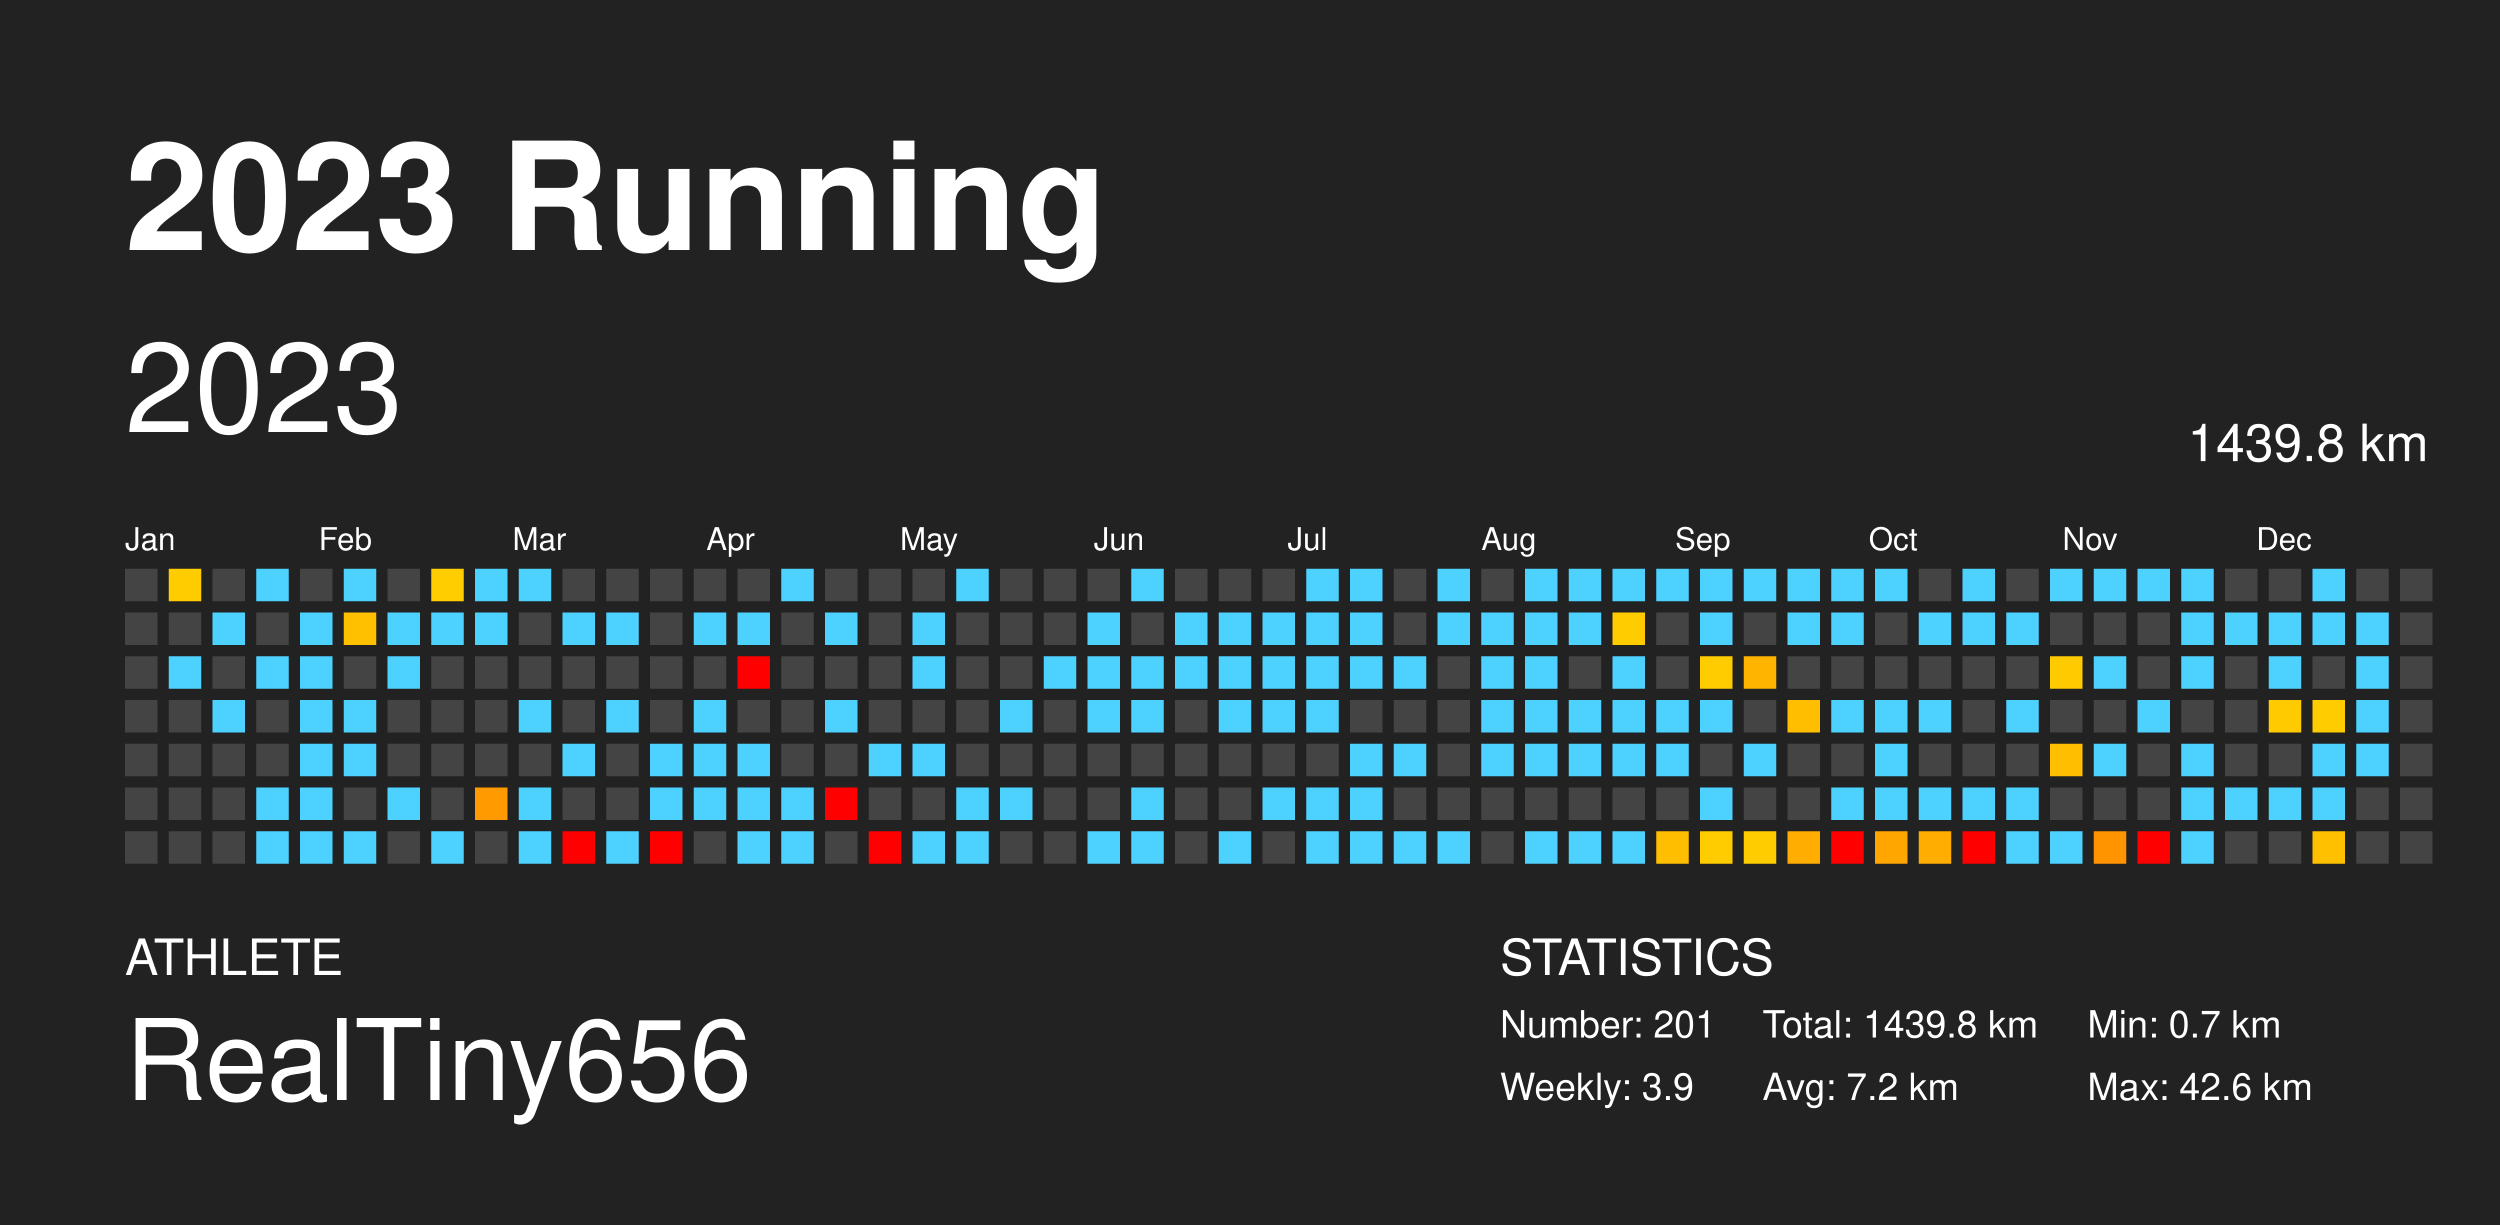
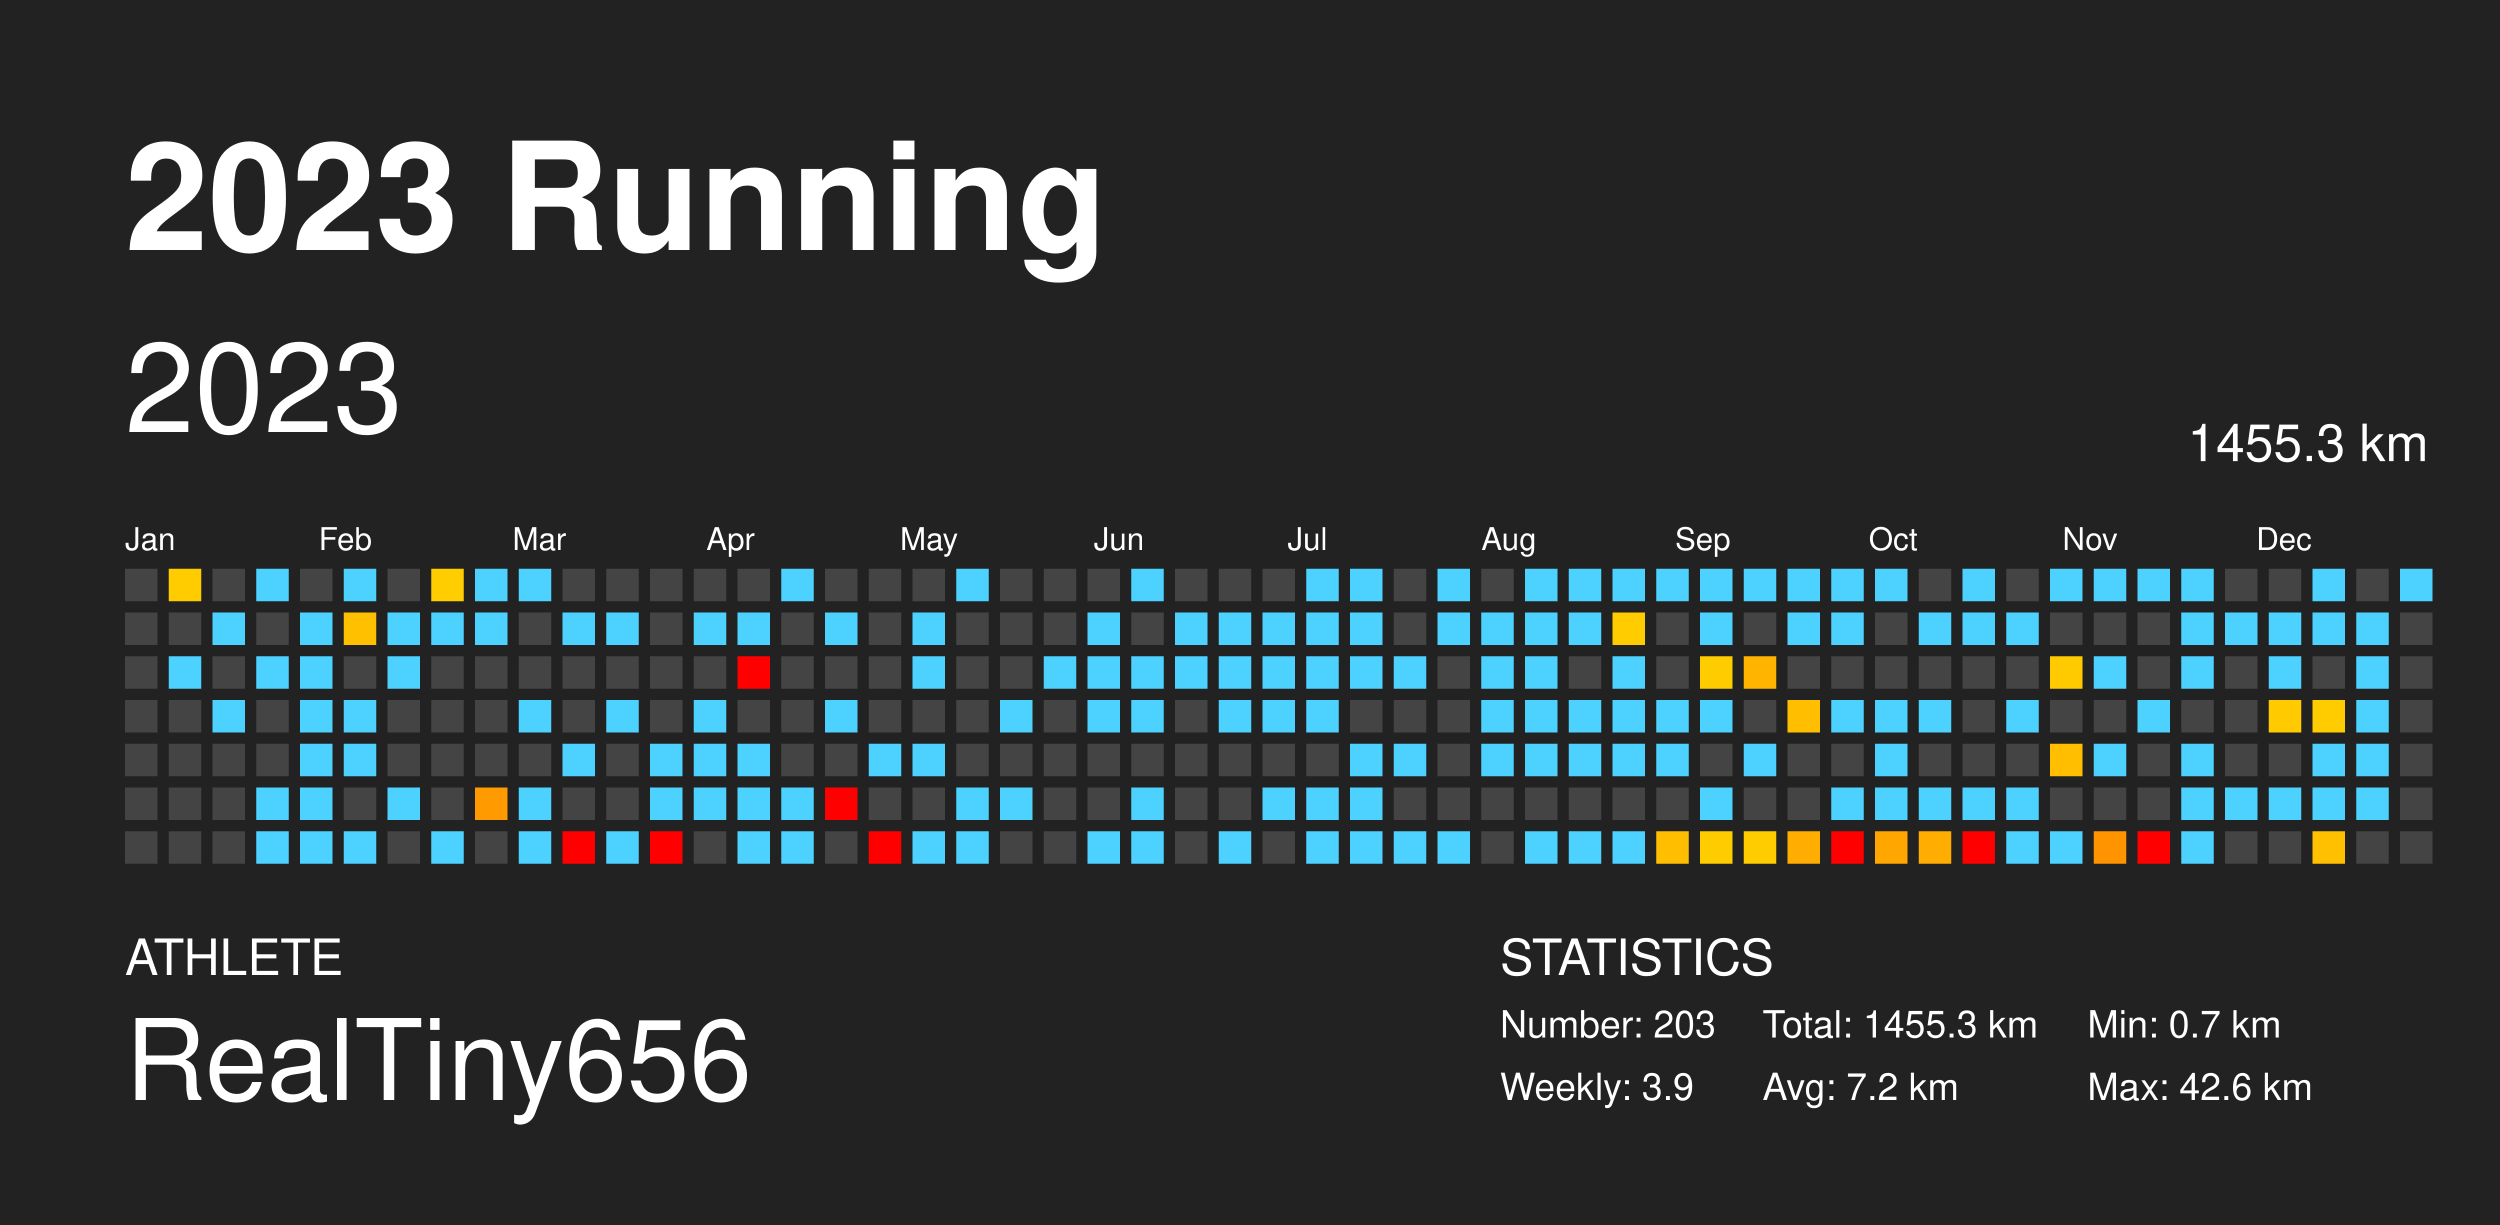
<svg xmlns="http://www.w3.org/2000/svg" baseProfile="full" height="98mm" version="1.1" viewBox="0,0,200,98" width="200mm">
  <defs />
  <rect fill="#222222" height="98" width="200" x="0" y="0" />
  <text fill="#FFFFFF" style="font-size:12px; font-family: system-ui, &quot;Helvetica Neue&quot;, Helvetica, Arial, &quot;PingFang SC&quot;, &quot;Hiragino Sans GB&quot;, &quot;Heiti SC&quot;, &quot;Microsoft YaHei&quot;, &quot;WenQuanYi Micro Hei&quot;, sans-serif;; font-weight:bold;" x="10" y="20">2023 Running</text>
  <text fill="#FFFFFF" style="font-size:4px; font-family: system-ui, &quot;Helvetica Neue&quot;, Helvetica, Arial, &quot;PingFang SC&quot;, &quot;Hiragino Sans GB&quot;, &quot;Heiti SC&quot;, &quot;Microsoft YaHei&quot;, &quot;WenQuanYi Micro Hei&quot;, sans-serif;" x="10" y="78">ATHLETE</text>
  <text fill="#FFFFFF" style="font-size:9px; font-family: system-ui, &quot;Helvetica Neue&quot;, Helvetica, Arial, &quot;PingFang SC&quot;, &quot;Hiragino Sans GB&quot;, &quot;Heiti SC&quot;, &quot;Microsoft YaHei&quot;, &quot;WenQuanYi Micro Hei&quot;, sans-serif;" x="10" y="88">RealTiny656</text>
  <text fill="#FFFFFF" style="font-size:4px; font-family: system-ui, &quot;Helvetica Neue&quot;, Helvetica, Arial, &quot;PingFang SC&quot;, &quot;Hiragino Sans GB&quot;, &quot;Heiti SC&quot;, &quot;Microsoft YaHei&quot;, &quot;WenQuanYi Micro Hei&quot;, sans-serif;" x="120" y="78">STATISTICS</text>
-   <text fill="#FFFFFF" style="font-size:3px; font-family: system-ui, &quot;Helvetica Neue&quot;, Helvetica, Arial, &quot;PingFang SC&quot;, &quot;Hiragino Sans GB&quot;, &quot;Heiti SC&quot;, &quot;Microsoft YaHei&quot;, &quot;WenQuanYi Micro Hei&quot;, sans-serif;" x="120" y="83">Number: 201</text>
+   <text fill="#FFFFFF" style="font-size:3px; font-family: system-ui, &quot;Helvetica Neue&quot;, Helvetica, Arial, &quot;PingFang SC&quot;, &quot;Hiragino Sans GB&quot;, &quot;Heiti SC&quot;, &quot;Microsoft YaHei&quot;, &quot;WenQuanYi Micro Hei&quot;, sans-serif;" x="120" y="83">Number: 203</text>
  <text fill="#FFFFFF" style="font-size:3px; font-family: system-ui, &quot;Helvetica Neue&quot;, Helvetica, Arial, &quot;PingFang SC&quot;, &quot;Hiragino Sans GB&quot;, &quot;Heiti SC&quot;, &quot;Microsoft YaHei&quot;, &quot;WenQuanYi Micro Hei&quot;, sans-serif;" x="120" y="88">Weekly: 3.9</text>
-   <text fill="#FFFFFF" style="font-size:3px; font-family: system-ui, &quot;Helvetica Neue&quot;, Helvetica, Arial, &quot;PingFang SC&quot;, &quot;Hiragino Sans GB&quot;, &quot;Heiti SC&quot;, &quot;Microsoft YaHei&quot;, &quot;WenQuanYi Micro Hei&quot;, sans-serif;" x="141" y="83">Total: 1439.8 km</text>
+   <text fill="#FFFFFF" style="font-size:3px; font-family: system-ui, &quot;Helvetica Neue&quot;, Helvetica, Arial, &quot;PingFang SC&quot;, &quot;Hiragino Sans GB&quot;, &quot;Heiti SC&quot;, &quot;Microsoft YaHei&quot;, &quot;WenQuanYi Micro Hei&quot;, sans-serif;" x="141" y="83">Total: 1455.3 km</text>
  <text fill="#FFFFFF" style="font-size:3px; font-family: system-ui, &quot;Helvetica Neue&quot;, Helvetica, Arial, &quot;PingFang SC&quot;, &quot;Hiragino Sans GB&quot;, &quot;Heiti SC&quot;, &quot;Microsoft YaHei&quot;, &quot;WenQuanYi Micro Hei&quot;, sans-serif;" x="141" y="88">Avg: 7.2 km</text>
  <text fill="#FFFFFF" style="font-size:3px; font-family: system-ui, &quot;Helvetica Neue&quot;, Helvetica, Arial, &quot;PingFang SC&quot;, &quot;Hiragino Sans GB&quot;, &quot;Heiti SC&quot;, &quot;Microsoft YaHei&quot;, &quot;WenQuanYi Micro Hei&quot;, sans-serif;" x="167" y="83">Min: 0.7 km</text>
  <text fill="#FFFFFF" style="font-size:3px; font-family: system-ui, &quot;Helvetica Neue&quot;, Helvetica, Arial, &quot;PingFang SC&quot;, &quot;Hiragino Sans GB&quot;, &quot;Heiti SC&quot;, &quot;Microsoft YaHei&quot;, &quot;WenQuanYi Micro Hei&quot;, sans-serif;" x="167" y="88">Max: 42.6 km</text>
  <text dominant-baseline="hanging" fill="#FFFFFF" style="font-size:10.0px; font-family: system-ui, &quot;Helvetica Neue&quot;, Helvetica, Arial, &quot;PingFang SC&quot;, &quot;Hiragino Sans GB&quot;, &quot;Heiti SC&quot;, &quot;Microsoft YaHei&quot;, &quot;WenQuanYi Micro Hei&quot;, sans-serif;;" x="10" y="30">2023</text>
-   <text dominant-baseline="hanging" fill="#FFFFFF" style="font-size:4.125px; font-family: system-ui, &quot;Helvetica Neue&quot;, Helvetica, Arial, &quot;PingFang SC&quot;, &quot;Hiragino Sans GB&quot;, &quot;Heiti SC&quot;, &quot;Microsoft YaHei&quot;, &quot;WenQuanYi Micro Hei&quot;, sans-serif;;" x="175" y="35">1439.8 km</text>
+   <text dominant-baseline="hanging" fill="#FFFFFF" style="font-size:4.125px; font-family: system-ui, &quot;Helvetica Neue&quot;, Helvetica, Arial, &quot;PingFang SC&quot;, &quot;Hiragino Sans GB&quot;, &quot;Heiti SC&quot;, &quot;Microsoft YaHei&quot;, &quot;WenQuanYi Micro Hei&quot;, sans-serif;;" x="175" y="35">1455.3 km</text>
  <text fill="#FFFFFF" style="font-size:2.5px; font-family: system-ui, &quot;Helvetica Neue&quot;, Helvetica, Arial, &quot;PingFang SC&quot;, &quot;Hiragino Sans GB&quot;, &quot;Heiti SC&quot;, &quot;Microsoft YaHei&quot;, &quot;WenQuanYi Micro Hei&quot;, sans-serif;" x="10.0" y="44">Jan</text>
  <text fill="#FFFFFF" style="font-size:2.5px; font-family: system-ui, &quot;Helvetica Neue&quot;, Helvetica, Arial, &quot;PingFang SC&quot;, &quot;Hiragino Sans GB&quot;, &quot;Heiti SC&quot;, &quot;Microsoft YaHei&quot;, &quot;WenQuanYi Micro Hei&quot;, sans-serif;" x="25.5" y="44">Feb</text>
  <text fill="#FFFFFF" style="font-size:2.5px; font-family: system-ui, &quot;Helvetica Neue&quot;, Helvetica, Arial, &quot;PingFang SC&quot;, &quot;Hiragino Sans GB&quot;, &quot;Heiti SC&quot;, &quot;Microsoft YaHei&quot;, &quot;WenQuanYi Micro Hei&quot;, sans-serif;" x="41.0" y="44">Mar</text>
  <text fill="#FFFFFF" style="font-size:2.5px; font-family: system-ui, &quot;Helvetica Neue&quot;, Helvetica, Arial, &quot;PingFang SC&quot;, &quot;Hiragino Sans GB&quot;, &quot;Heiti SC&quot;, &quot;Microsoft YaHei&quot;, &quot;WenQuanYi Micro Hei&quot;, sans-serif;" x="56.5" y="44">Apr</text>
  <text fill="#FFFFFF" style="font-size:2.5px; font-family: system-ui, &quot;Helvetica Neue&quot;, Helvetica, Arial, &quot;PingFang SC&quot;, &quot;Hiragino Sans GB&quot;, &quot;Heiti SC&quot;, &quot;Microsoft YaHei&quot;, &quot;WenQuanYi Micro Hei&quot;, sans-serif;" x="72.0" y="44">May</text>
  <text fill="#FFFFFF" style="font-size:2.5px; font-family: system-ui, &quot;Helvetica Neue&quot;, Helvetica, Arial, &quot;PingFang SC&quot;, &quot;Hiragino Sans GB&quot;, &quot;Heiti SC&quot;, &quot;Microsoft YaHei&quot;, &quot;WenQuanYi Micro Hei&quot;, sans-serif;" x="87.5" y="44">Jun</text>
  <text fill="#FFFFFF" style="font-size:2.5px; font-family: system-ui, &quot;Helvetica Neue&quot;, Helvetica, Arial, &quot;PingFang SC&quot;, &quot;Hiragino Sans GB&quot;, &quot;Heiti SC&quot;, &quot;Microsoft YaHei&quot;, &quot;WenQuanYi Micro Hei&quot;, sans-serif;" x="103.0" y="44">Jul</text>
  <text fill="#FFFFFF" style="font-size:2.5px; font-family: system-ui, &quot;Helvetica Neue&quot;, Helvetica, Arial, &quot;PingFang SC&quot;, &quot;Hiragino Sans GB&quot;, &quot;Heiti SC&quot;, &quot;Microsoft YaHei&quot;, &quot;WenQuanYi Micro Hei&quot;, sans-serif;" x="118.5" y="44">Aug</text>
  <text fill="#FFFFFF" style="font-size:2.5px; font-family: system-ui, &quot;Helvetica Neue&quot;, Helvetica, Arial, &quot;PingFang SC&quot;, &quot;Hiragino Sans GB&quot;, &quot;Heiti SC&quot;, &quot;Microsoft YaHei&quot;, &quot;WenQuanYi Micro Hei&quot;, sans-serif;" x="134.0" y="44">Sep</text>
  <text fill="#FFFFFF" style="font-size:2.5px; font-family: system-ui, &quot;Helvetica Neue&quot;, Helvetica, Arial, &quot;PingFang SC&quot;, &quot;Hiragino Sans GB&quot;, &quot;Heiti SC&quot;, &quot;Microsoft YaHei&quot;, &quot;WenQuanYi Micro Hei&quot;, sans-serif;" x="149.5" y="44">Oct</text>
  <text fill="#FFFFFF" style="font-size:2.5px; font-family: system-ui, &quot;Helvetica Neue&quot;, Helvetica, Arial, &quot;PingFang SC&quot;, &quot;Hiragino Sans GB&quot;, &quot;Heiti SC&quot;, &quot;Microsoft YaHei&quot;, &quot;WenQuanYi Micro Hei&quot;, sans-serif;" x="165.0" y="44">Nov</text>
  <text fill="#FFFFFF" style="font-size:2.5px; font-family: system-ui, &quot;Helvetica Neue&quot;, Helvetica, Arial, &quot;PingFang SC&quot;, &quot;Hiragino Sans GB&quot;, &quot;Heiti SC&quot;, &quot;Microsoft YaHei&quot;, &quot;WenQuanYi Micro Hei&quot;, sans-serif;" x="180.5" y="44">Dec</text>
  <rect fill="#444444" height="2.6" width="2.6" x="10.0" y="45.5" />
  <rect fill="#444444" height="2.6" width="2.6" x="10.0" y="49.0" />
  <rect fill="#444444" height="2.6" width="2.6" x="10.0" y="52.5" />
  <rect fill="#444444" height="2.6" width="2.6" x="10.0" y="56.0" />
  <rect fill="#444444" height="2.6" width="2.6" x="10.0" y="59.5" />
  <rect fill="#444444" height="2.6" width="2.6" x="10.0" y="63.0" />
  <rect fill="#444444" height="2.6" width="2.6" x="10.0" y="66.5" />
  <rect fill="#ffcc00" height="2.6" width="2.6" x="13.5" y="45.5" />
  <rect fill="#444444" height="2.6" width="2.6" x="13.5" y="49.0" />
  <rect fill="#4dd2ff" height="2.6" width="2.6" x="13.5" y="52.5" />
  <rect fill="#444444" height="2.6" width="2.6" x="13.5" y="56.0" />
  <rect fill="#444444" height="2.6" width="2.6" x="13.5" y="59.5" />
  <rect fill="#444444" height="2.6" width="2.6" x="13.5" y="63.0" />
  <rect fill="#444444" height="2.6" width="2.6" x="13.5" y="66.5" />
  <rect fill="#444444" height="2.6" width="2.6" x="17.0" y="45.5" />
  <rect fill="#4dd2ff" height="2.6" width="2.6" x="17.0" y="49.0" />
  <rect fill="#444444" height="2.6" width="2.6" x="17.0" y="52.5" />
  <rect fill="#4dd2ff" height="2.6" width="2.6" x="17.0" y="56.0" />
  <rect fill="#444444" height="2.6" width="2.6" x="17.0" y="59.5" />
  <rect fill="#444444" height="2.6" width="2.6" x="17.0" y="63.0" />
  <rect fill="#444444" height="2.6" width="2.6" x="17.0" y="66.5" />
  <rect fill="#4dd2ff" height="2.6" width="2.6" x="20.5" y="45.5" />
  <rect fill="#444444" height="2.6" width="2.6" x="20.5" y="49.0" />
  <rect fill="#4dd2ff" height="2.6" width="2.6" x="20.5" y="52.5" />
  <rect fill="#444444" height="2.6" width="2.6" x="20.5" y="56.0" />
  <rect fill="#444444" height="2.6" width="2.6" x="20.5" y="59.5" />
  <rect fill="#4dd2ff" height="2.6" width="2.6" x="20.5" y="63.0" />
  <rect fill="#4dd2ff" height="2.6" width="2.6" x="20.5" y="66.5" />
  <rect fill="#444444" height="2.6" width="2.6" x="24.0" y="45.5" />
  <rect fill="#4dd2ff" height="2.6" width="2.6" x="24.0" y="49.0" />
  <rect fill="#4dd2ff" height="2.6" width="2.6" x="24.0" y="52.5" />
  <rect fill="#4dd2ff" height="2.6" width="2.6" x="24.0" y="56.0" />
  <rect fill="#4dd2ff" height="2.6" width="2.6" x="24.0" y="59.5" />
  <rect fill="#4dd2ff" height="2.6" width="2.6" x="24.0" y="63.0" />
  <rect fill="#4dd2ff" height="2.6" width="2.6" x="24.0" y="66.5" />
  <rect fill="#4dd2ff" height="2.6" width="2.6" x="27.5" y="45.5" />
  <rect fill="#ffc000" height="2.6" width="2.6" x="27.5" y="49.0" />
  <rect fill="#444444" height="2.6" width="2.6" x="27.5" y="52.5" />
  <rect fill="#4dd2ff" height="2.6" width="2.6" x="27.5" y="56.0" />
  <rect fill="#4dd2ff" height="2.6" width="2.6" x="27.5" y="59.5" />
  <rect fill="#444444" height="2.6" width="2.6" x="27.5" y="63.0" />
  <rect fill="#4dd2ff" height="2.6" width="2.6" x="27.5" y="66.5" />
  <rect fill="#444444" height="2.6" width="2.6" x="31.0" y="45.5" />
  <rect fill="#4dd2ff" height="2.6" width="2.6" x="31.0" y="49.0" />
  <rect fill="#4dd2ff" height="2.6" width="2.6" x="31.0" y="52.5" />
  <rect fill="#444444" height="2.6" width="2.6" x="31.0" y="56.0" />
  <rect fill="#444444" height="2.6" width="2.6" x="31.0" y="59.5" />
  <rect fill="#4dd2ff" height="2.6" width="2.6" x="31.0" y="63.0" />
  <rect fill="#444444" height="2.6" width="2.6" x="31.0" y="66.5" />
  <rect fill="#ffcd00" height="2.6" width="2.6" x="34.5" y="45.5" />
  <rect fill="#4dd2ff" height="2.6" width="2.6" x="34.5" y="49.0" />
  <rect fill="#444444" height="2.6" width="2.6" x="34.5" y="52.5" />
  <rect fill="#444444" height="2.6" width="2.6" x="34.5" y="56.0" />
  <rect fill="#444444" height="2.6" width="2.6" x="34.5" y="59.5" />
  <rect fill="#444444" height="2.6" width="2.6" x="34.5" y="63.0" />
  <rect fill="#4dd2ff" height="2.6" width="2.6" x="34.5" y="66.5" />
  <rect fill="#4dd2ff" height="2.6" width="2.6" x="38.0" y="45.5" />
  <rect fill="#4dd2ff" height="2.6" width="2.6" x="38.0" y="49.0" />
  <rect fill="#444444" height="2.6" width="2.6" x="38.0" y="52.5" />
  <rect fill="#444444" height="2.6" width="2.6" x="38.0" y="56.0" />
  <rect fill="#444444" height="2.6" width="2.6" x="38.0" y="59.5" />
  <rect fill="#ff9a00" height="2.6" width="2.6" x="38.0" y="63.0" />
  <rect fill="#444444" height="2.6" width="2.6" x="38.0" y="66.5" />
  <rect fill="#4dd2ff" height="2.6" width="2.6" x="41.5" y="45.5" />
  <rect fill="#444444" height="2.6" width="2.6" x="41.5" y="49.0" />
  <rect fill="#444444" height="2.6" width="2.6" x="41.5" y="52.5" />
  <rect fill="#4dd2ff" height="2.6" width="2.6" x="41.5" y="56.0" />
  <rect fill="#444444" height="2.6" width="2.6" x="41.5" y="59.5" />
  <rect fill="#4dd2ff" height="2.6" width="2.6" x="41.5" y="63.0" />
  <rect fill="#4dd2ff" height="2.6" width="2.6" x="41.5" y="66.5" />
  <rect fill="#444444" height="2.6" width="2.6" x="45.0" y="45.5" />
  <rect fill="#4dd2ff" height="2.6" width="2.6" x="45.0" y="49.0" />
  <rect fill="#444444" height="2.6" width="2.6" x="45.0" y="52.5" />
  <rect fill="#444444" height="2.6" width="2.6" x="45.0" y="56.0" />
  <rect fill="#4dd2ff" height="2.6" width="2.6" x="45.0" y="59.5" />
  <rect fill="#444444" height="2.6" width="2.6" x="45.0" y="63.0" />
  <rect fill="red" height="2.6" width="2.6" x="45.0" y="66.5" />
  <rect fill="#444444" height="2.6" width="2.6" x="48.5" y="45.5" />
  <rect fill="#4dd2ff" height="2.6" width="2.6" x="48.5" y="49.0" />
  <rect fill="#444444" height="2.6" width="2.6" x="48.5" y="52.5" />
  <rect fill="#4dd2ff" height="2.6" width="2.6" x="48.5" y="56.0" />
  <rect fill="#444444" height="2.6" width="2.6" x="48.5" y="59.5" />
  <rect fill="#444444" height="2.6" width="2.6" x="48.5" y="63.0" />
  <rect fill="#4dd2ff" height="2.6" width="2.6" x="48.5" y="66.5" />
  <rect fill="#444444" height="2.6" width="2.6" x="52.0" y="45.5" />
  <rect fill="#444444" height="2.6" width="2.6" x="52.0" y="49.0" />
  <rect fill="#444444" height="2.6" width="2.6" x="52.0" y="52.5" />
  <rect fill="#444444" height="2.6" width="2.6" x="52.0" y="56.0" />
  <rect fill="#4dd2ff" height="2.6" width="2.6" x="52.0" y="59.5" />
  <rect fill="#4dd2ff" height="2.6" width="2.6" x="52.0" y="63.0" />
  <rect fill="red" height="2.6" width="2.6" x="52.0" y="66.5" />
  <rect fill="#444444" height="2.6" width="2.6" x="55.5" y="45.5" />
  <rect fill="#4dd2ff" height="2.6" width="2.6" x="55.5" y="49.0" />
  <rect fill="#444444" height="2.6" width="2.6" x="55.5" y="52.5" />
  <rect fill="#4dd2ff" height="2.6" width="2.6" x="55.5" y="56.0" />
  <rect fill="#4dd2ff" height="2.6" width="2.6" x="55.5" y="59.5" />
  <rect fill="#4dd2ff" height="2.6" width="2.6" x="55.5" y="63.0" />
  <rect fill="#444444" height="2.6" width="2.6" x="55.5" y="66.5" />
  <rect fill="#444444" height="2.6" width="2.6" x="59.0" y="45.5" />
  <rect fill="#4dd2ff" height="2.6" width="2.6" x="59.0" y="49.0" />
  <rect fill="red" height="2.6" width="2.6" x="59.0" y="52.5" />
  <rect fill="#444444" height="2.6" width="2.6" x="59.0" y="56.0" />
  <rect fill="#4dd2ff" height="2.6" width="2.6" x="59.0" y="59.5" />
  <rect fill="#4dd2ff" height="2.6" width="2.6" x="59.0" y="63.0" />
  <rect fill="#4dd2ff" height="2.6" width="2.6" x="59.0" y="66.5" />
  <rect fill="#4dd2ff" height="2.6" width="2.6" x="62.5" y="45.5" />
  <rect fill="#444444" height="2.6" width="2.6" x="62.5" y="49.0" />
  <rect fill="#444444" height="2.6" width="2.6" x="62.5" y="52.5" />
  <rect fill="#444444" height="2.6" width="2.6" x="62.5" y="56.0" />
  <rect fill="#444444" height="2.6" width="2.6" x="62.5" y="59.5" />
  <rect fill="#4dd2ff" height="2.6" width="2.6" x="62.5" y="63.0" />
  <rect fill="#4dd2ff" height="2.6" width="2.6" x="62.5" y="66.5" />
  <rect fill="#444444" height="2.6" width="2.6" x="66.0" y="45.5" />
  <rect fill="#4dd2ff" height="2.6" width="2.6" x="66.0" y="49.0" />
  <rect fill="#444444" height="2.6" width="2.6" x="66.0" y="52.5" />
  <rect fill="#4dd2ff" height="2.6" width="2.6" x="66.0" y="56.0" />
  <rect fill="#444444" height="2.6" width="2.6" x="66.0" y="59.5" />
  <rect fill="red" height="2.6" width="2.6" x="66.0" y="63.0" />
  <rect fill="#444444" height="2.6" width="2.6" x="66.0" y="66.5" />
  <rect fill="#444444" height="2.6" width="2.6" x="69.5" y="45.5" />
  <rect fill="#444444" height="2.6" width="2.6" x="69.5" y="49.0" />
  <rect fill="#444444" height="2.6" width="2.6" x="69.5" y="52.5" />
  <rect fill="#444444" height="2.6" width="2.6" x="69.5" y="56.0" />
  <rect fill="#4dd2ff" height="2.6" width="2.6" x="69.5" y="59.5" />
  <rect fill="#444444" height="2.6" width="2.6" x="69.5" y="63.0" />
  <rect fill="red" height="2.6" width="2.6" x="69.5" y="66.5" />
  <rect fill="#444444" height="2.6" width="2.6" x="73.0" y="45.5" />
  <rect fill="#4dd2ff" height="2.6" width="2.6" x="73.0" y="49.0" />
  <rect fill="#4dd2ff" height="2.6" width="2.6" x="73.0" y="52.5" />
  <rect fill="#444444" height="2.6" width="2.6" x="73.0" y="56.0" />
  <rect fill="#4dd2ff" height="2.6" width="2.6" x="73.0" y="59.5" />
  <rect fill="#444444" height="2.6" width="2.6" x="73.0" y="63.0" />
  <rect fill="#4dd2ff" height="2.6" width="2.6" x="73.0" y="66.5" />
  <rect fill="#4dd2ff" height="2.6" width="2.6" x="76.5" y="45.5" />
  <rect fill="#444444" height="2.6" width="2.6" x="76.5" y="49.0" />
  <rect fill="#444444" height="2.6" width="2.6" x="76.5" y="52.5" />
  <rect fill="#444444" height="2.6" width="2.6" x="76.5" y="56.0" />
  <rect fill="#444444" height="2.6" width="2.6" x="76.5" y="59.5" />
  <rect fill="#4dd2ff" height="2.6" width="2.6" x="76.5" y="63.0" />
  <rect fill="#4dd2ff" height="2.6" width="2.6" x="76.5" y="66.5" />
  <rect fill="#444444" height="2.6" width="2.6" x="80.0" y="45.5" />
  <rect fill="#444444" height="2.6" width="2.6" x="80.0" y="49.0" />
  <rect fill="#444444" height="2.6" width="2.6" x="80.0" y="52.5" />
  <rect fill="#4dd2ff" height="2.6" width="2.6" x="80.0" y="56.0" />
  <rect fill="#444444" height="2.6" width="2.6" x="80.0" y="59.5" />
  <rect fill="#4dd2ff" height="2.6" width="2.6" x="80.0" y="63.0" />
  <rect fill="#444444" height="2.6" width="2.6" x="80.0" y="66.5" />
  <rect fill="#444444" height="2.6" width="2.6" x="83.5" y="45.5" />
  <rect fill="#444444" height="2.6" width="2.6" x="83.5" y="49.0" />
  <rect fill="#4dd2ff" height="2.6" width="2.6" x="83.5" y="52.5" />
  <rect fill="#444444" height="2.6" width="2.6" x="83.5" y="56.0" />
  <rect fill="#444444" height="2.6" width="2.6" x="83.5" y="59.5" />
  <rect fill="#444444" height="2.6" width="2.6" x="83.5" y="63.0" />
  <rect fill="#444444" height="2.6" width="2.6" x="83.5" y="66.5" />
  <rect fill="#444444" height="2.6" width="2.6" x="87.0" y="45.5" />
  <rect fill="#4dd2ff" height="2.6" width="2.6" x="87.0" y="49.0" />
  <rect fill="#4dd2ff" height="2.6" width="2.6" x="87.0" y="52.5" />
  <rect fill="#4dd2ff" height="2.6" width="2.6" x="87.0" y="56.0" />
  <rect fill="#444444" height="2.6" width="2.6" x="87.0" y="59.5" />
  <rect fill="#444444" height="2.6" width="2.6" x="87.0" y="63.0" />
  <rect fill="#4dd2ff" height="2.6" width="2.6" x="87.0" y="66.5" />
  <rect fill="#4dd2ff" height="2.6" width="2.6" x="90.5" y="45.5" />
  <rect fill="#444444" height="2.6" width="2.6" x="90.5" y="49.0" />
  <rect fill="#4dd2ff" height="2.6" width="2.6" x="90.5" y="52.5" />
  <rect fill="#4dd2ff" height="2.6" width="2.6" x="90.5" y="56.0" />
  <rect fill="#444444" height="2.6" width="2.6" x="90.5" y="59.5" />
  <rect fill="#4dd2ff" height="2.6" width="2.6" x="90.5" y="63.0" />
  <rect fill="#4dd2ff" height="2.6" width="2.6" x="90.5" y="66.5" />
  <rect fill="#444444" height="2.6" width="2.6" x="94.0" y="45.5" />
  <rect fill="#4dd2ff" height="2.6" width="2.6" x="94.0" y="49.0" />
  <rect fill="#4dd2ff" height="2.6" width="2.6" x="94.0" y="52.5" />
  <rect fill="#444444" height="2.6" width="2.6" x="94.0" y="56.0" />
  <rect fill="#444444" height="2.6" width="2.6" x="94.0" y="59.5" />
  <rect fill="#444444" height="2.6" width="2.6" x="94.0" y="63.0" />
  <rect fill="#444444" height="2.6" width="2.6" x="94.0" y="66.5" />
  <rect fill="#444444" height="2.6" width="2.6" x="97.5" y="45.5" />
  <rect fill="#4dd2ff" height="2.6" width="2.6" x="97.5" y="49.0" />
  <rect fill="#4dd2ff" height="2.6" width="2.6" x="97.5" y="52.5" />
  <rect fill="#4dd2ff" height="2.6" width="2.6" x="97.5" y="56.0" />
  <rect fill="#444444" height="2.6" width="2.6" x="97.5" y="59.5" />
  <rect fill="#444444" height="2.6" width="2.6" x="97.5" y="63.0" />
  <rect fill="#4dd2ff" height="2.6" width="2.6" x="97.5" y="66.5" />
  <rect fill="#444444" height="2.6" width="2.6" x="101.0" y="45.5" />
  <rect fill="#4dd2ff" height="2.6" width="2.6" x="101.0" y="49.0" />
  <rect fill="#4dd2ff" height="2.6" width="2.6" x="101.0" y="52.5" />
  <rect fill="#4dd2ff" height="2.6" width="2.6" x="101.0" y="56.0" />
  <rect fill="#444444" height="2.6" width="2.6" x="101.0" y="59.5" />
  <rect fill="#4dd2ff" height="2.6" width="2.6" x="101.0" y="63.0" />
  <rect fill="#444444" height="2.6" width="2.6" x="101.0" y="66.5" />
  <rect fill="#4dd2ff" height="2.6" width="2.6" x="104.5" y="45.5" />
  <rect fill="#4dd2ff" height="2.6" width="2.6" x="104.5" y="49.0" />
  <rect fill="#4dd2ff" height="2.6" width="2.6" x="104.5" y="52.5" />
  <rect fill="#4dd2ff" height="2.6" width="2.6" x="104.5" y="56.0" />
  <rect fill="#444444" height="2.6" width="2.6" x="104.5" y="59.5" />
  <rect fill="#4dd2ff" height="2.6" width="2.6" x="104.5" y="63.0" />
  <rect fill="#4dd2ff" height="2.6" width="2.6" x="104.5" y="66.5" />
  <rect fill="#4dd2ff" height="2.6" width="2.6" x="108.0" y="45.5" />
  <rect fill="#4dd2ff" height="2.6" width="2.6" x="108.0" y="49.0" />
  <rect fill="#4dd2ff" height="2.6" width="2.6" x="108.0" y="52.5" />
  <rect fill="#444444" height="2.6" width="2.6" x="108.0" y="56.0" />
  <rect fill="#4dd2ff" height="2.6" width="2.6" x="108.0" y="59.5" />
  <rect fill="#4dd2ff" height="2.6" width="2.6" x="108.0" y="63.0" />
  <rect fill="#4dd2ff" height="2.6" width="2.6" x="108.0" y="66.5" />
  <rect fill="#444444" height="2.6" width="2.6" x="111.5" y="45.5" />
  <rect fill="#444444" height="2.6" width="2.6" x="111.5" y="49.0" />
  <rect fill="#4dd2ff" height="2.6" width="2.6" x="111.5" y="52.5" />
  <rect fill="#444444" height="2.6" width="2.6" x="111.5" y="56.0" />
  <rect fill="#4dd2ff" height="2.6" width="2.6" x="111.5" y="59.5" />
  <rect fill="#444444" height="2.6" width="2.6" x="111.5" y="63.0" />
  <rect fill="#4dd2ff" height="2.6" width="2.6" x="111.5" y="66.5" />
  <rect fill="#4dd2ff" height="2.6" width="2.6" x="115.0" y="45.5" />
  <rect fill="#4dd2ff" height="2.6" width="2.6" x="115.0" y="49.0" />
  <rect fill="#444444" height="2.6" width="2.6" x="115.0" y="52.5" />
  <rect fill="#444444" height="2.6" width="2.6" x="115.0" y="56.0" />
  <rect fill="#444444" height="2.6" width="2.6" x="115.0" y="59.5" />
  <rect fill="#444444" height="2.6" width="2.6" x="115.0" y="63.0" />
  <rect fill="#4dd2ff" height="2.6" width="2.6" x="115.0" y="66.5" />
  <rect fill="#444444" height="2.6" width="2.6" x="118.5" y="45.5" />
  <rect fill="#4dd2ff" height="2.6" width="2.6" x="118.5" y="49.0" />
  <rect fill="#4dd2ff" height="2.6" width="2.6" x="118.5" y="52.5" />
  <rect fill="#4dd2ff" height="2.6" width="2.6" x="118.5" y="56.0" />
  <rect fill="#4dd2ff" height="2.6" width="2.6" x="118.5" y="59.5" />
  <rect fill="#444444" height="2.6" width="2.6" x="118.5" y="63.0" />
  <rect fill="#444444" height="2.6" width="2.6" x="118.5" y="66.5" />
  <rect fill="#4dd2ff" height="2.6" width="2.6" x="122.0" y="45.5" />
  <rect fill="#4dd2ff" height="2.6" width="2.6" x="122.0" y="49.0" />
  <rect fill="#4dd2ff" height="2.6" width="2.6" x="122.0" y="52.5" />
  <rect fill="#4dd2ff" height="2.6" width="2.6" x="122.0" y="56.0" />
  <rect fill="#4dd2ff" height="2.6" width="2.6" x="122.0" y="59.5" />
  <rect fill="#444444" height="2.6" width="2.6" x="122.0" y="63.0" />
  <rect fill="#4dd2ff" height="2.6" width="2.6" x="122.0" y="66.5" />
  <rect fill="#4dd2ff" height="2.6" width="2.6" x="125.5" y="45.5" />
  <rect fill="#4dd2ff" height="2.6" width="2.6" x="125.5" y="49.0" />
  <rect fill="#444444" height="2.6" width="2.6" x="125.5" y="52.5" />
  <rect fill="#4dd2ff" height="2.6" width="2.6" x="125.5" y="56.0" />
  <rect fill="#4dd2ff" height="2.6" width="2.6" x="125.5" y="59.5" />
  <rect fill="#444444" height="2.6" width="2.6" x="125.5" y="63.0" />
  <rect fill="#4dd2ff" height="2.6" width="2.6" x="125.5" y="66.5" />
  <rect fill="#4dd2ff" height="2.6" width="2.6" x="129.0" y="45.5" />
  <rect fill="#ffcc00" height="2.6" width="2.6" x="129.0" y="49.0" />
  <rect fill="#4dd2ff" height="2.6" width="2.6" x="129.0" y="52.5" />
  <rect fill="#4dd2ff" height="2.6" width="2.6" x="129.0" y="56.0" />
  <rect fill="#4dd2ff" height="2.6" width="2.6" x="129.0" y="59.5" />
  <rect fill="#444444" height="2.6" width="2.6" x="129.0" y="63.0" />
  <rect fill="#4dd2ff" height="2.6" width="2.6" x="129.0" y="66.5" />
  <rect fill="#4dd2ff" height="2.6" width="2.6" x="132.5" y="45.5" />
  <rect fill="#444444" height="2.6" width="2.6" x="132.5" y="49.0" />
  <rect fill="#444444" height="2.6" width="2.6" x="132.5" y="52.5" />
  <rect fill="#4dd2ff" height="2.6" width="2.6" x="132.5" y="56.0" />
  <rect fill="#4dd2ff" height="2.6" width="2.6" x="132.5" y="59.5" />
  <rect fill="#444444" height="2.6" width="2.6" x="132.5" y="63.0" />
  <rect fill="#ffbf00" height="2.6" width="2.6" x="132.5" y="66.5" />
  <rect fill="#4dd2ff" height="2.6" width="2.6" x="136.0" y="45.5" />
  <rect fill="#4dd2ff" height="2.6" width="2.6" x="136.0" y="49.0" />
  <rect fill="#ffcc00" height="2.6" width="2.6" x="136.0" y="52.5" />
  <rect fill="#4dd2ff" height="2.6" width="2.6" x="136.0" y="56.0" />
  <rect fill="#444444" height="2.6" width="2.6" x="136.0" y="59.5" />
  <rect fill="#4dd2ff" height="2.6" width="2.6" x="136.0" y="63.0" />
  <rect fill="#ffcc00" height="2.6" width="2.6" x="136.0" y="66.5" />
  <rect fill="#4dd2ff" height="2.6" width="2.6" x="139.5" y="45.5" />
  <rect fill="#444444" height="2.6" width="2.6" x="139.5" y="49.0" />
  <rect fill="#ffb400" height="2.6" width="2.6" x="139.5" y="52.5" />
  <rect fill="#444444" height="2.6" width="2.6" x="139.5" y="56.0" />
  <rect fill="#4dd2ff" height="2.6" width="2.6" x="139.5" y="59.5" />
  <rect fill="#444444" height="2.6" width="2.6" x="139.5" y="63.0" />
  <rect fill="#ffcc00" height="2.6" width="2.6" x="139.5" y="66.5" />
  <rect fill="#4dd2ff" height="2.6" width="2.6" x="143.0" y="45.5" />
  <rect fill="#4dd2ff" height="2.6" width="2.6" x="143.0" y="49.0" />
  <rect fill="#444444" height="2.6" width="2.6" x="143.0" y="52.5" />
  <rect fill="#ffbf00" height="2.6" width="2.6" x="143.0" y="56.0" />
  <rect fill="#444444" height="2.6" width="2.6" x="143.0" y="59.5" />
  <rect fill="#444444" height="2.6" width="2.6" x="143.0" y="63.0" />
  <rect fill="#ffad00" height="2.6" width="2.6" x="143.0" y="66.5" />
  <rect fill="#4dd2ff" height="2.6" width="2.6" x="146.5" y="45.5" />
  <rect fill="#4dd2ff" height="2.6" width="2.6" x="146.5" y="49.0" />
  <rect fill="#444444" height="2.6" width="2.6" x="146.5" y="52.5" />
  <rect fill="#4dd2ff" height="2.6" width="2.6" x="146.5" y="56.0" />
  <rect fill="#444444" height="2.6" width="2.6" x="146.5" y="59.5" />
  <rect fill="#4dd2ff" height="2.6" width="2.6" x="146.5" y="63.0" />
  <rect fill="red" height="2.6" width="2.6" x="146.5" y="66.5" />
  <rect fill="#4dd2ff" height="2.6" width="2.6" x="150.0" y="45.5" />
  <rect fill="#444444" height="2.6" width="2.6" x="150.0" y="49.0" />
  <rect fill="#444444" height="2.6" width="2.6" x="150.0" y="52.5" />
  <rect fill="#4dd2ff" height="2.6" width="2.6" x="150.0" y="56.0" />
  <rect fill="#4dd2ff" height="2.6" width="2.6" x="150.0" y="59.5" />
  <rect fill="#4dd2ff" height="2.6" width="2.6" x="150.0" y="63.0" />
  <rect fill="#ffa600" height="2.6" width="2.6" x="150.0" y="66.5" />
  <rect fill="#444444" height="2.6" width="2.6" x="153.5" y="45.5" />
  <rect fill="#4dd2ff" height="2.6" width="2.6" x="153.5" y="49.0" />
  <rect fill="#444444" height="2.6" width="2.6" x="153.5" y="52.5" />
  <rect fill="#4dd2ff" height="2.6" width="2.6" x="153.5" y="56.0" />
  <rect fill="#444444" height="2.6" width="2.6" x="153.5" y="59.5" />
  <rect fill="#4dd2ff" height="2.6" width="2.6" x="153.5" y="63.0" />
  <rect fill="#ffad00" height="2.6" width="2.6" x="153.5" y="66.5" />
  <rect fill="#4dd2ff" height="2.6" width="2.6" x="157.0" y="45.5" />
  <rect fill="#4dd2ff" height="2.6" width="2.6" x="157.0" y="49.0" />
  <rect fill="#444444" height="2.6" width="2.6" x="157.0" y="52.5" />
  <rect fill="#444444" height="2.6" width="2.6" x="157.0" y="56.0" />
  <rect fill="#444444" height="2.6" width="2.6" x="157.0" y="59.5" />
  <rect fill="#4dd2ff" height="2.6" width="2.6" x="157.0" y="63.0" />
  <rect fill="red" height="2.6" width="2.6" x="157.0" y="66.5" />
  <rect fill="#444444" height="2.6" width="2.6" x="160.5" y="45.5" />
  <rect fill="#4dd2ff" height="2.6" width="2.6" x="160.5" y="49.0" />
  <rect fill="#444444" height="2.6" width="2.6" x="160.5" y="52.5" />
  <rect fill="#4dd2ff" height="2.6" width="2.6" x="160.5" y="56.0" />
  <rect fill="#444444" height="2.6" width="2.6" x="160.5" y="59.5" />
  <rect fill="#4dd2ff" height="2.6" width="2.6" x="160.5" y="63.0" />
  <rect fill="#4dd2ff" height="2.6" width="2.6" x="160.5" y="66.5" />
  <rect fill="#4dd2ff" height="2.6" width="2.6" x="164.0" y="45.5" />
  <rect fill="#444444" height="2.6" width="2.6" x="164.0" y="49.0" />
  <rect fill="#ffca00" height="2.6" width="2.6" x="164.0" y="52.5" />
  <rect fill="#444444" height="2.6" width="2.6" x="164.0" y="56.0" />
  <rect fill="#ffbf00" height="2.6" width="2.6" x="164.0" y="59.5" />
  <rect fill="#444444" height="2.6" width="2.6" x="164.0" y="63.0" />
  <rect fill="#4dd2ff" height="2.6" width="2.6" x="164.0" y="66.5" />
  <rect fill="#4dd2ff" height="2.6" width="2.6" x="167.5" y="45.5" />
  <rect fill="#444444" height="2.6" width="2.6" x="167.5" y="49.0" />
  <rect fill="#4dd2ff" height="2.6" width="2.6" x="167.5" y="52.5" />
  <rect fill="#444444" height="2.6" width="2.6" x="167.5" y="56.0" />
  <rect fill="#4dd2ff" height="2.6" width="2.6" x="167.5" y="59.5" />
  <rect fill="#444444" height="2.6" width="2.6" x="167.5" y="63.0" />
  <rect fill="#ff9400" height="2.6" width="2.6" x="167.5" y="66.5" />
  <rect fill="#4dd2ff" height="2.6" width="2.6" x="171.0" y="45.5" />
  <rect fill="#444444" height="2.6" width="2.6" x="171.0" y="49.0" />
  <rect fill="#444444" height="2.6" width="2.6" x="171.0" y="52.5" />
  <rect fill="#4dd2ff" height="2.6" width="2.6" x="171.0" y="56.0" />
  <rect fill="#444444" height="2.6" width="2.6" x="171.0" y="59.5" />
  <rect fill="#444444" height="2.6" width="2.6" x="171.0" y="63.0" />
  <rect fill="red" height="2.6" width="2.6" x="171.0" y="66.5" />
  <rect fill="#4dd2ff" height="2.6" width="2.6" x="174.5" y="45.5" />
  <rect fill="#4dd2ff" height="2.6" width="2.6" x="174.5" y="49.0" />
  <rect fill="#4dd2ff" height="2.6" width="2.6" x="174.5" y="52.5" />
  <rect fill="#444444" height="2.6" width="2.6" x="174.5" y="56.0" />
  <rect fill="#4dd2ff" height="2.6" width="2.6" x="174.5" y="59.5" />
  <rect fill="#4dd2ff" height="2.6" width="2.6" x="174.5" y="63.0" />
  <rect fill="#4dd2ff" height="2.6" width="2.6" x="174.5" y="66.5" />
  <rect fill="#444444" height="2.6" width="2.6" x="178.0" y="45.5" />
  <rect fill="#4dd2ff" height="2.6" width="2.6" x="178.0" y="49.0" />
  <rect fill="#444444" height="2.6" width="2.6" x="178.0" y="52.5" />
  <rect fill="#444444" height="2.6" width="2.6" x="178.0" y="56.0" />
  <rect fill="#444444" height="2.6" width="2.6" x="178.0" y="59.5" />
  <rect fill="#4dd2ff" height="2.6" width="2.6" x="178.0" y="63.0" />
  <rect fill="#444444" height="2.6" width="2.6" x="178.0" y="66.5" />
  <rect fill="#444444" height="2.6" width="2.6" x="181.5" y="45.5" />
  <rect fill="#4dd2ff" height="2.6" width="2.6" x="181.5" y="49.0" />
  <rect fill="#4dd2ff" height="2.6" width="2.6" x="181.5" y="52.5" />
  <rect fill="#ffca00" height="2.6" width="2.6" x="181.5" y="56.0" />
  <rect fill="#444444" height="2.6" width="2.6" x="181.5" y="59.5" />
  <rect fill="#4dd2ff" height="2.6" width="2.6" x="181.5" y="63.0" />
  <rect fill="#444444" height="2.6" width="2.6" x="181.5" y="66.5" />
  <rect fill="#4dd2ff" height="2.6" width="2.6" x="185.0" y="45.5" />
  <rect fill="#4dd2ff" height="2.6" width="2.6" x="185.0" y="49.0" />
  <rect fill="#444444" height="2.6" width="2.6" x="185.0" y="52.5" />
  <rect fill="#ffcc00" height="2.6" width="2.6" x="185.0" y="56.0" />
  <rect fill="#4dd2ff" height="2.6" width="2.6" x="185.0" y="59.5" />
  <rect fill="#4dd2ff" height="2.6" width="2.6" x="185.0" y="63.0" />
  <rect fill="#ffc000" height="2.6" width="2.6" x="185.0" y="66.5" />
  <rect fill="#444444" height="2.6" width="2.6" x="188.5" y="45.5" />
  <rect fill="#4dd2ff" height="2.6" width="2.6" x="188.5" y="49.0" />
  <rect fill="#4dd2ff" height="2.6" width="2.6" x="188.5" y="52.5" />
  <rect fill="#4dd2ff" height="2.6" width="2.6" x="188.5" y="56.0" />
  <rect fill="#4dd2ff" height="2.6" width="2.6" x="188.5" y="59.5" />
-   <rect fill="#444444" height="2.6" width="2.6" x="188.5" y="63.0" />
+   <rect fill="#4dd2ff" height="2.6" width="2.6" x="188.5" y="63.0" />
  <rect fill="#444444" height="2.6" width="2.6" x="188.5" y="66.5" />
-   <rect fill="#444444" height="2.6" width="2.6" x="192.0" y="45.5" />
+   <rect fill="#4dd2ff" height="2.6" width="2.6" x="192.0" y="45.5" />
  <rect fill="#444444" height="2.6" width="2.6" x="192.0" y="49.0" />
  <rect fill="#444444" height="2.6" width="2.6" x="192.0" y="52.5" />
  <rect fill="#444444" height="2.6" width="2.6" x="192.0" y="56.0" />
  <rect fill="#444444" height="2.6" width="2.6" x="192.0" y="59.5" />
  <rect fill="#444444" height="2.6" width="2.6" x="192.0" y="63.0" />
  <rect fill="#444444" height="2.6" width="2.6" x="192.0" y="66.5" />
</svg>
